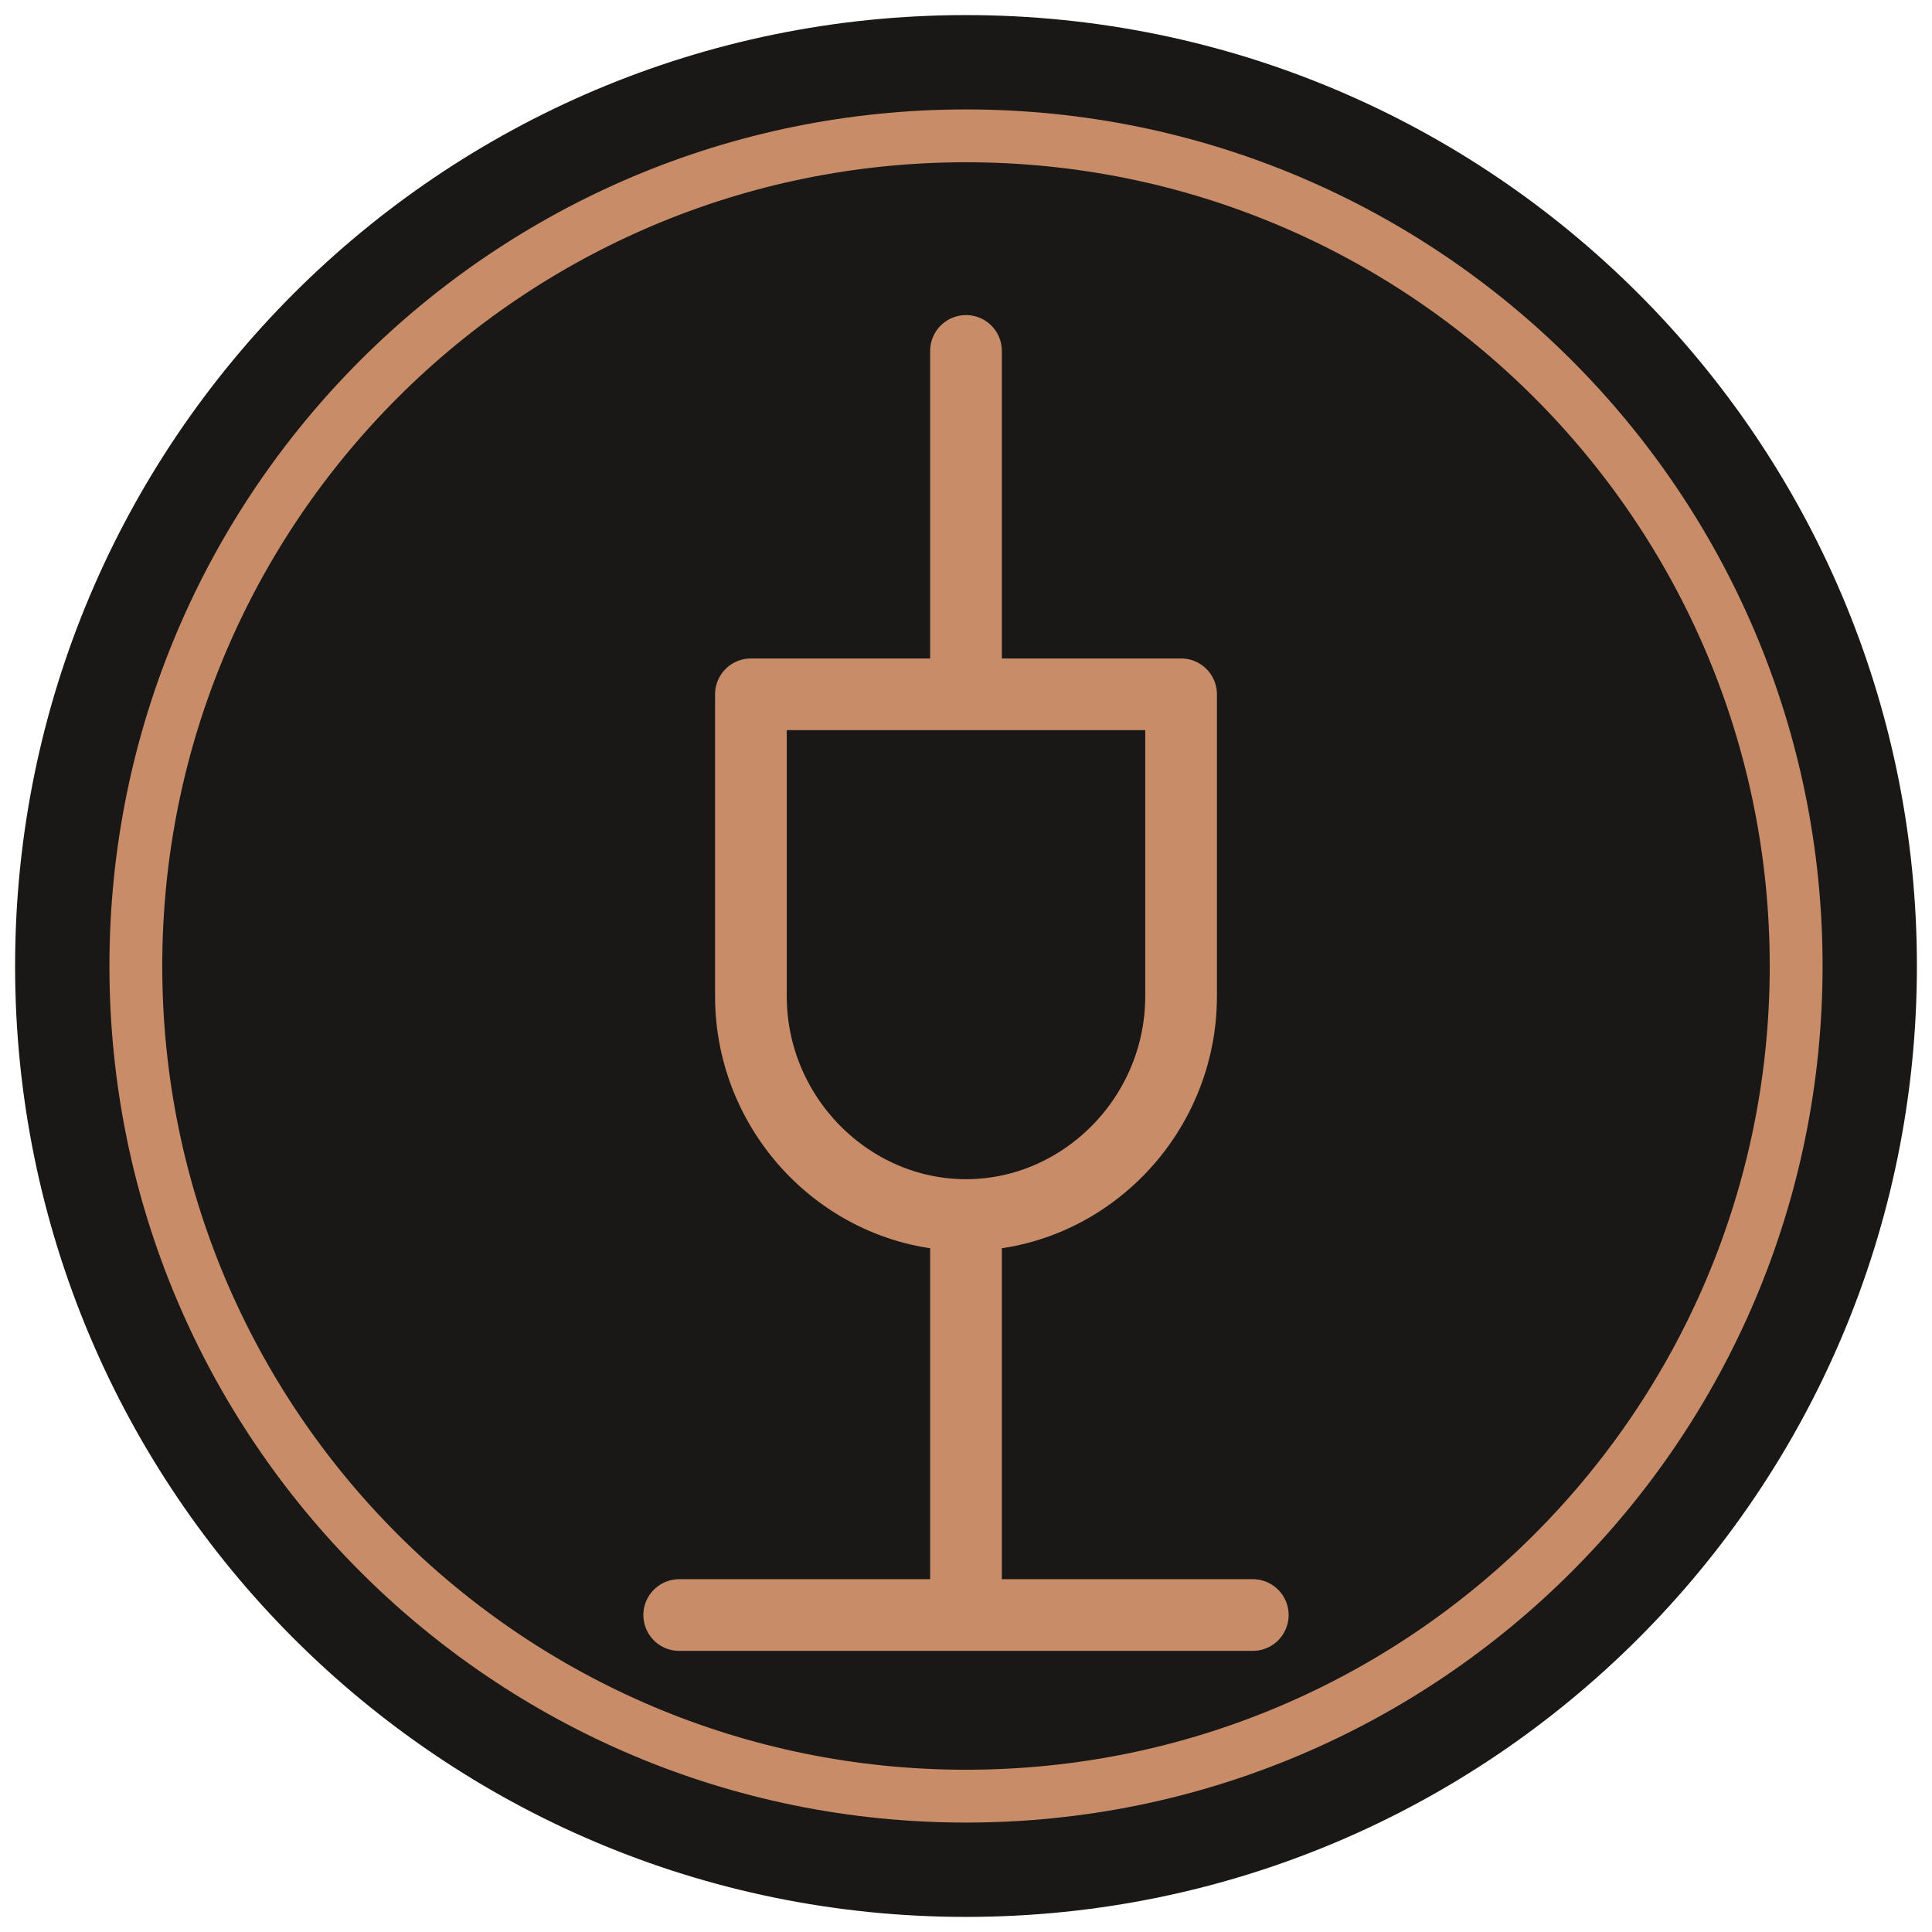
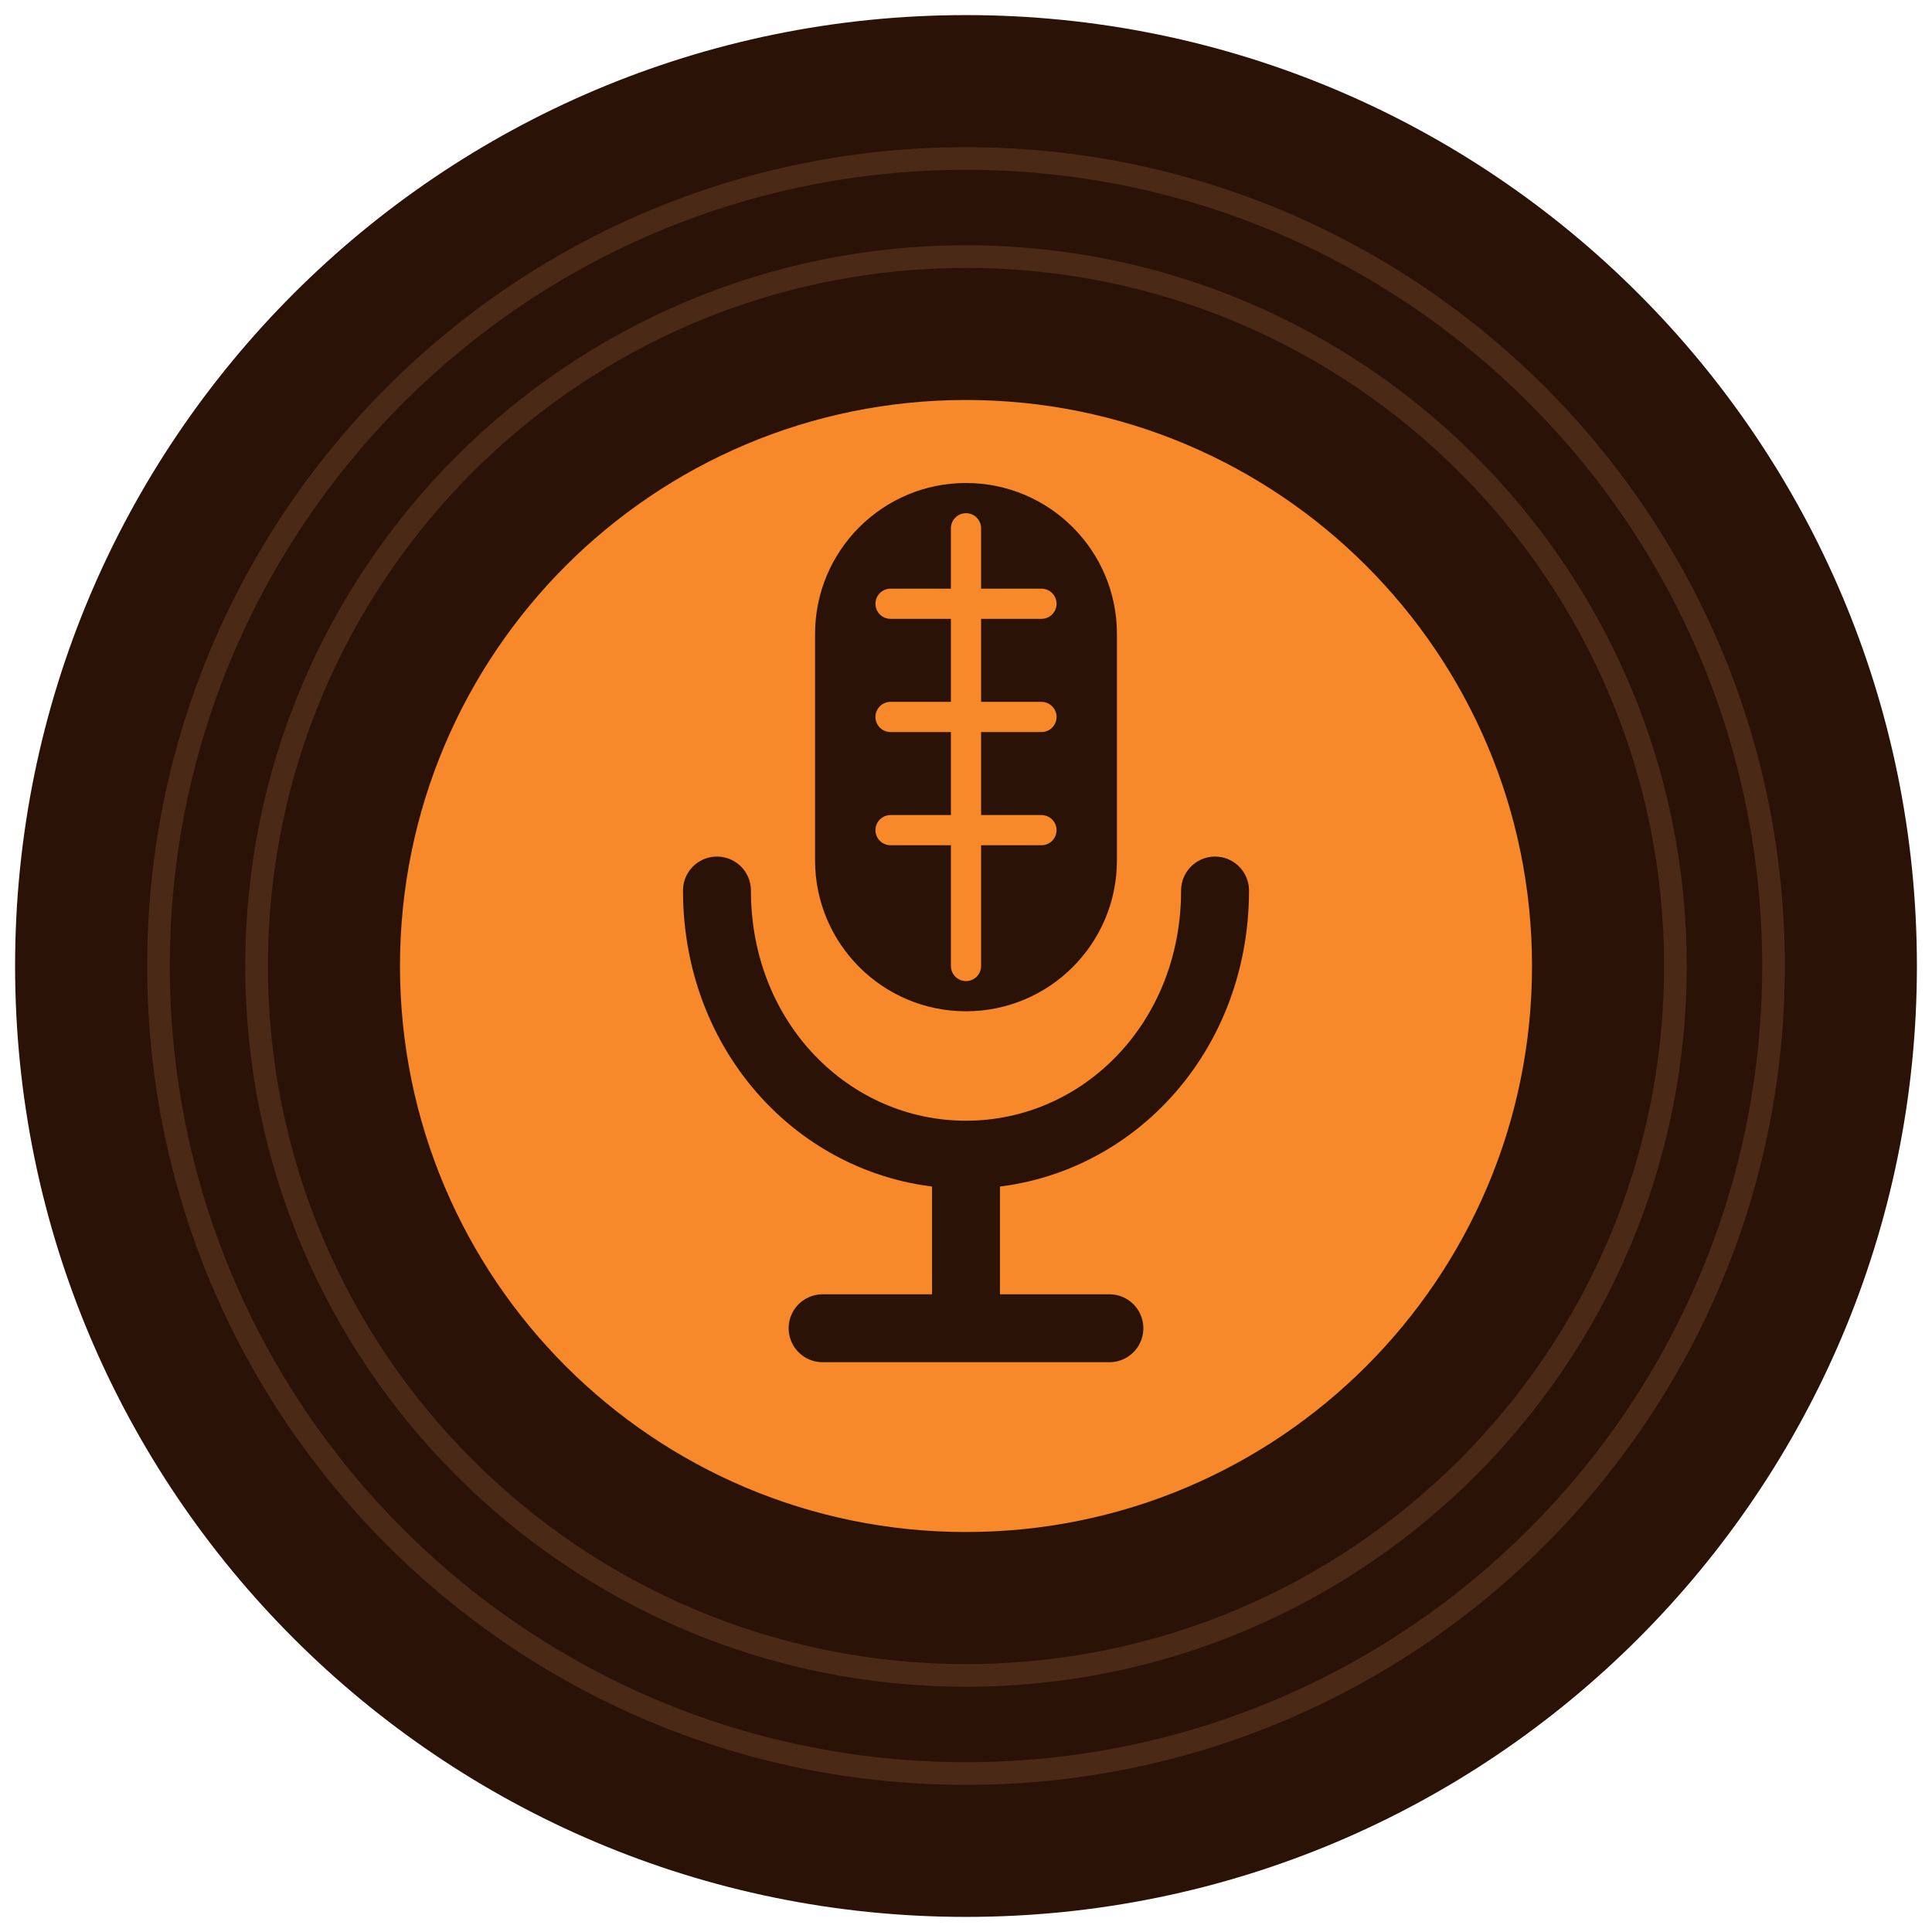
<svg xmlns="http://www.w3.org/2000/svg" viewBox="0 0 512 512" width="512" height="512">
-   <circle cx="256" cy="256" r="252" fill="#191817" />
-   <circle cx="256" cy="256" r="220" fill="none" stroke="#C88D68" stroke-width="14" />
-   <path d="M256 93v91m-57 0h114v80c0 32-26 58-57 58s-57-26-57-58v-80Zm57 138v106m-76 0h152" fill="none" stroke="#C88D68" stroke-width="19" stroke-linecap="round" stroke-linejoin="round" />
+   <circle cx="256" cy="256" r="252" fill="#2A1306" />
+   <circle cx="256" cy="256" r="214" fill="none" stroke="#4A2A16" stroke-width="6" />
+   <circle cx="256" cy="256" r="188" fill="none" stroke="#4A2A16" stroke-width="6" />
+   <circle cx="256" cy="256" r="150" fill="#F7892B" />
+   <rect x="216" y="128" width="80" height="140" rx="40" fill="#2A1306" />
+   <path d="M256 140v116M236 160h40M236 190h40M236 220h40" stroke="#F7892B" stroke-width="8" stroke-linecap="round" />
+   <path d="M190 236c0 40 30 70 66 70s66-30 66-70M256 306v46m-38 0h76" fill="none" stroke="#2A1306" stroke-width="18" stroke-linecap="round" stroke-linejoin="round" />
</svg>
